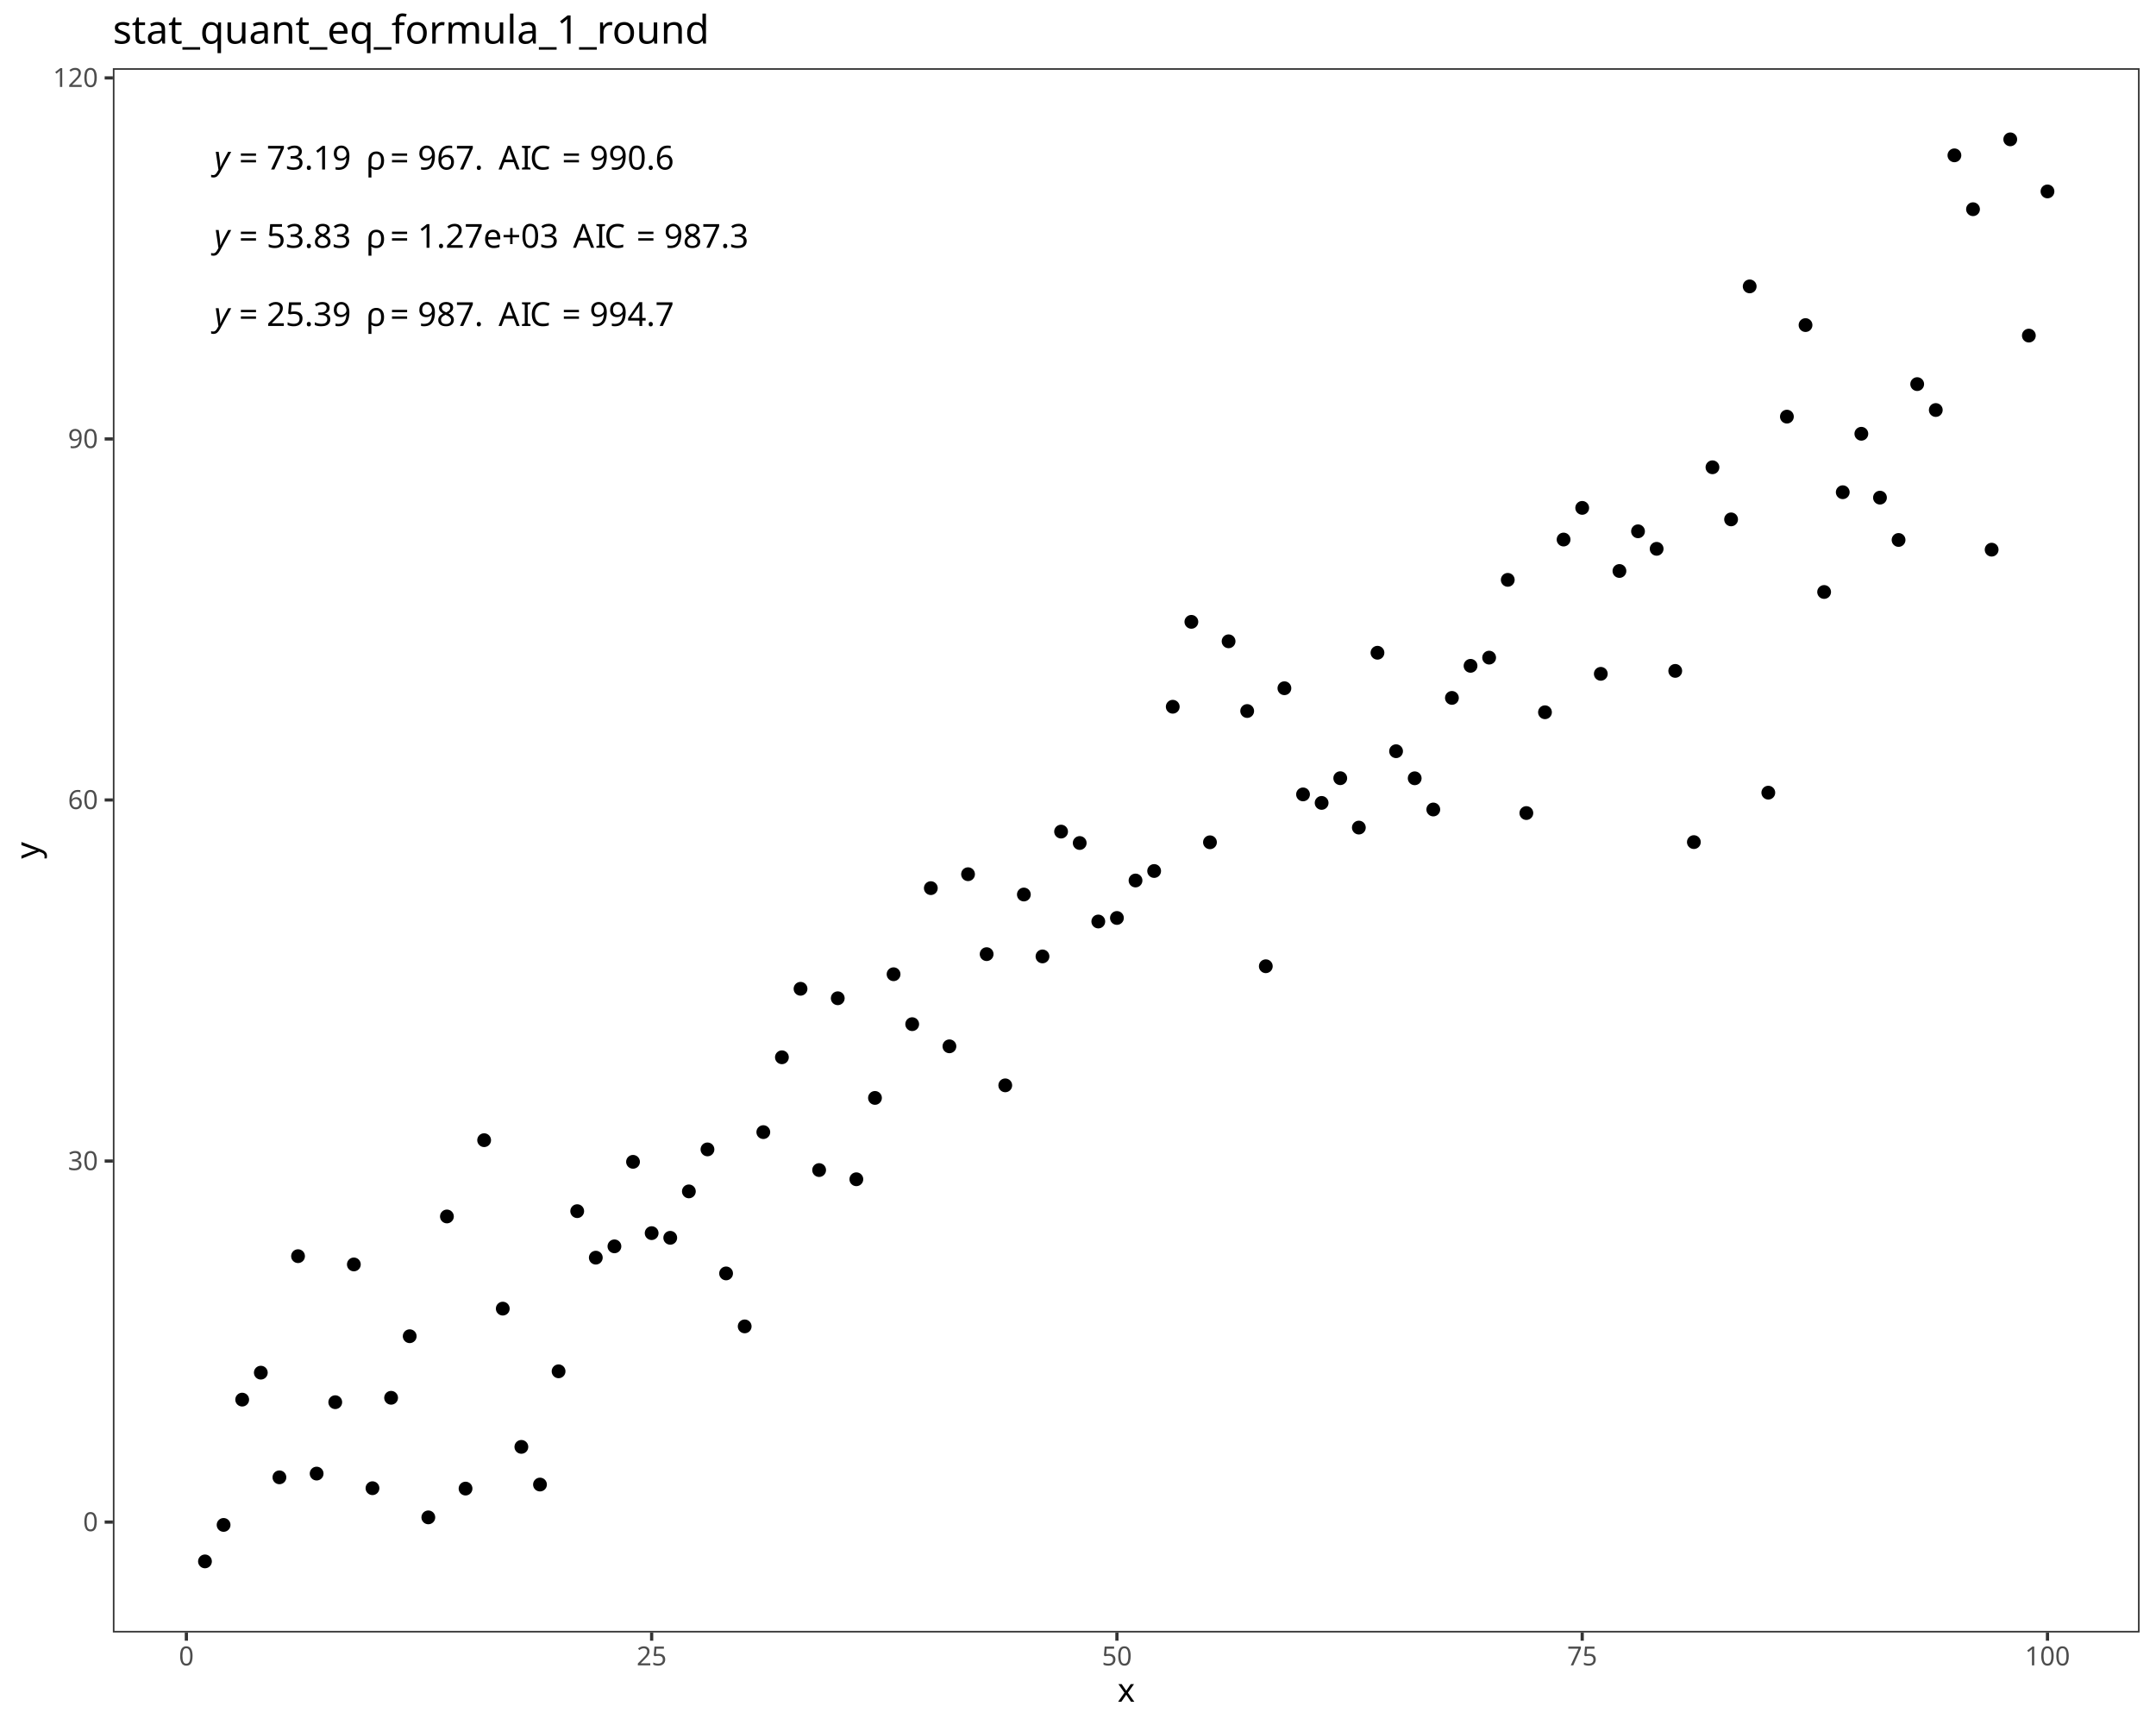
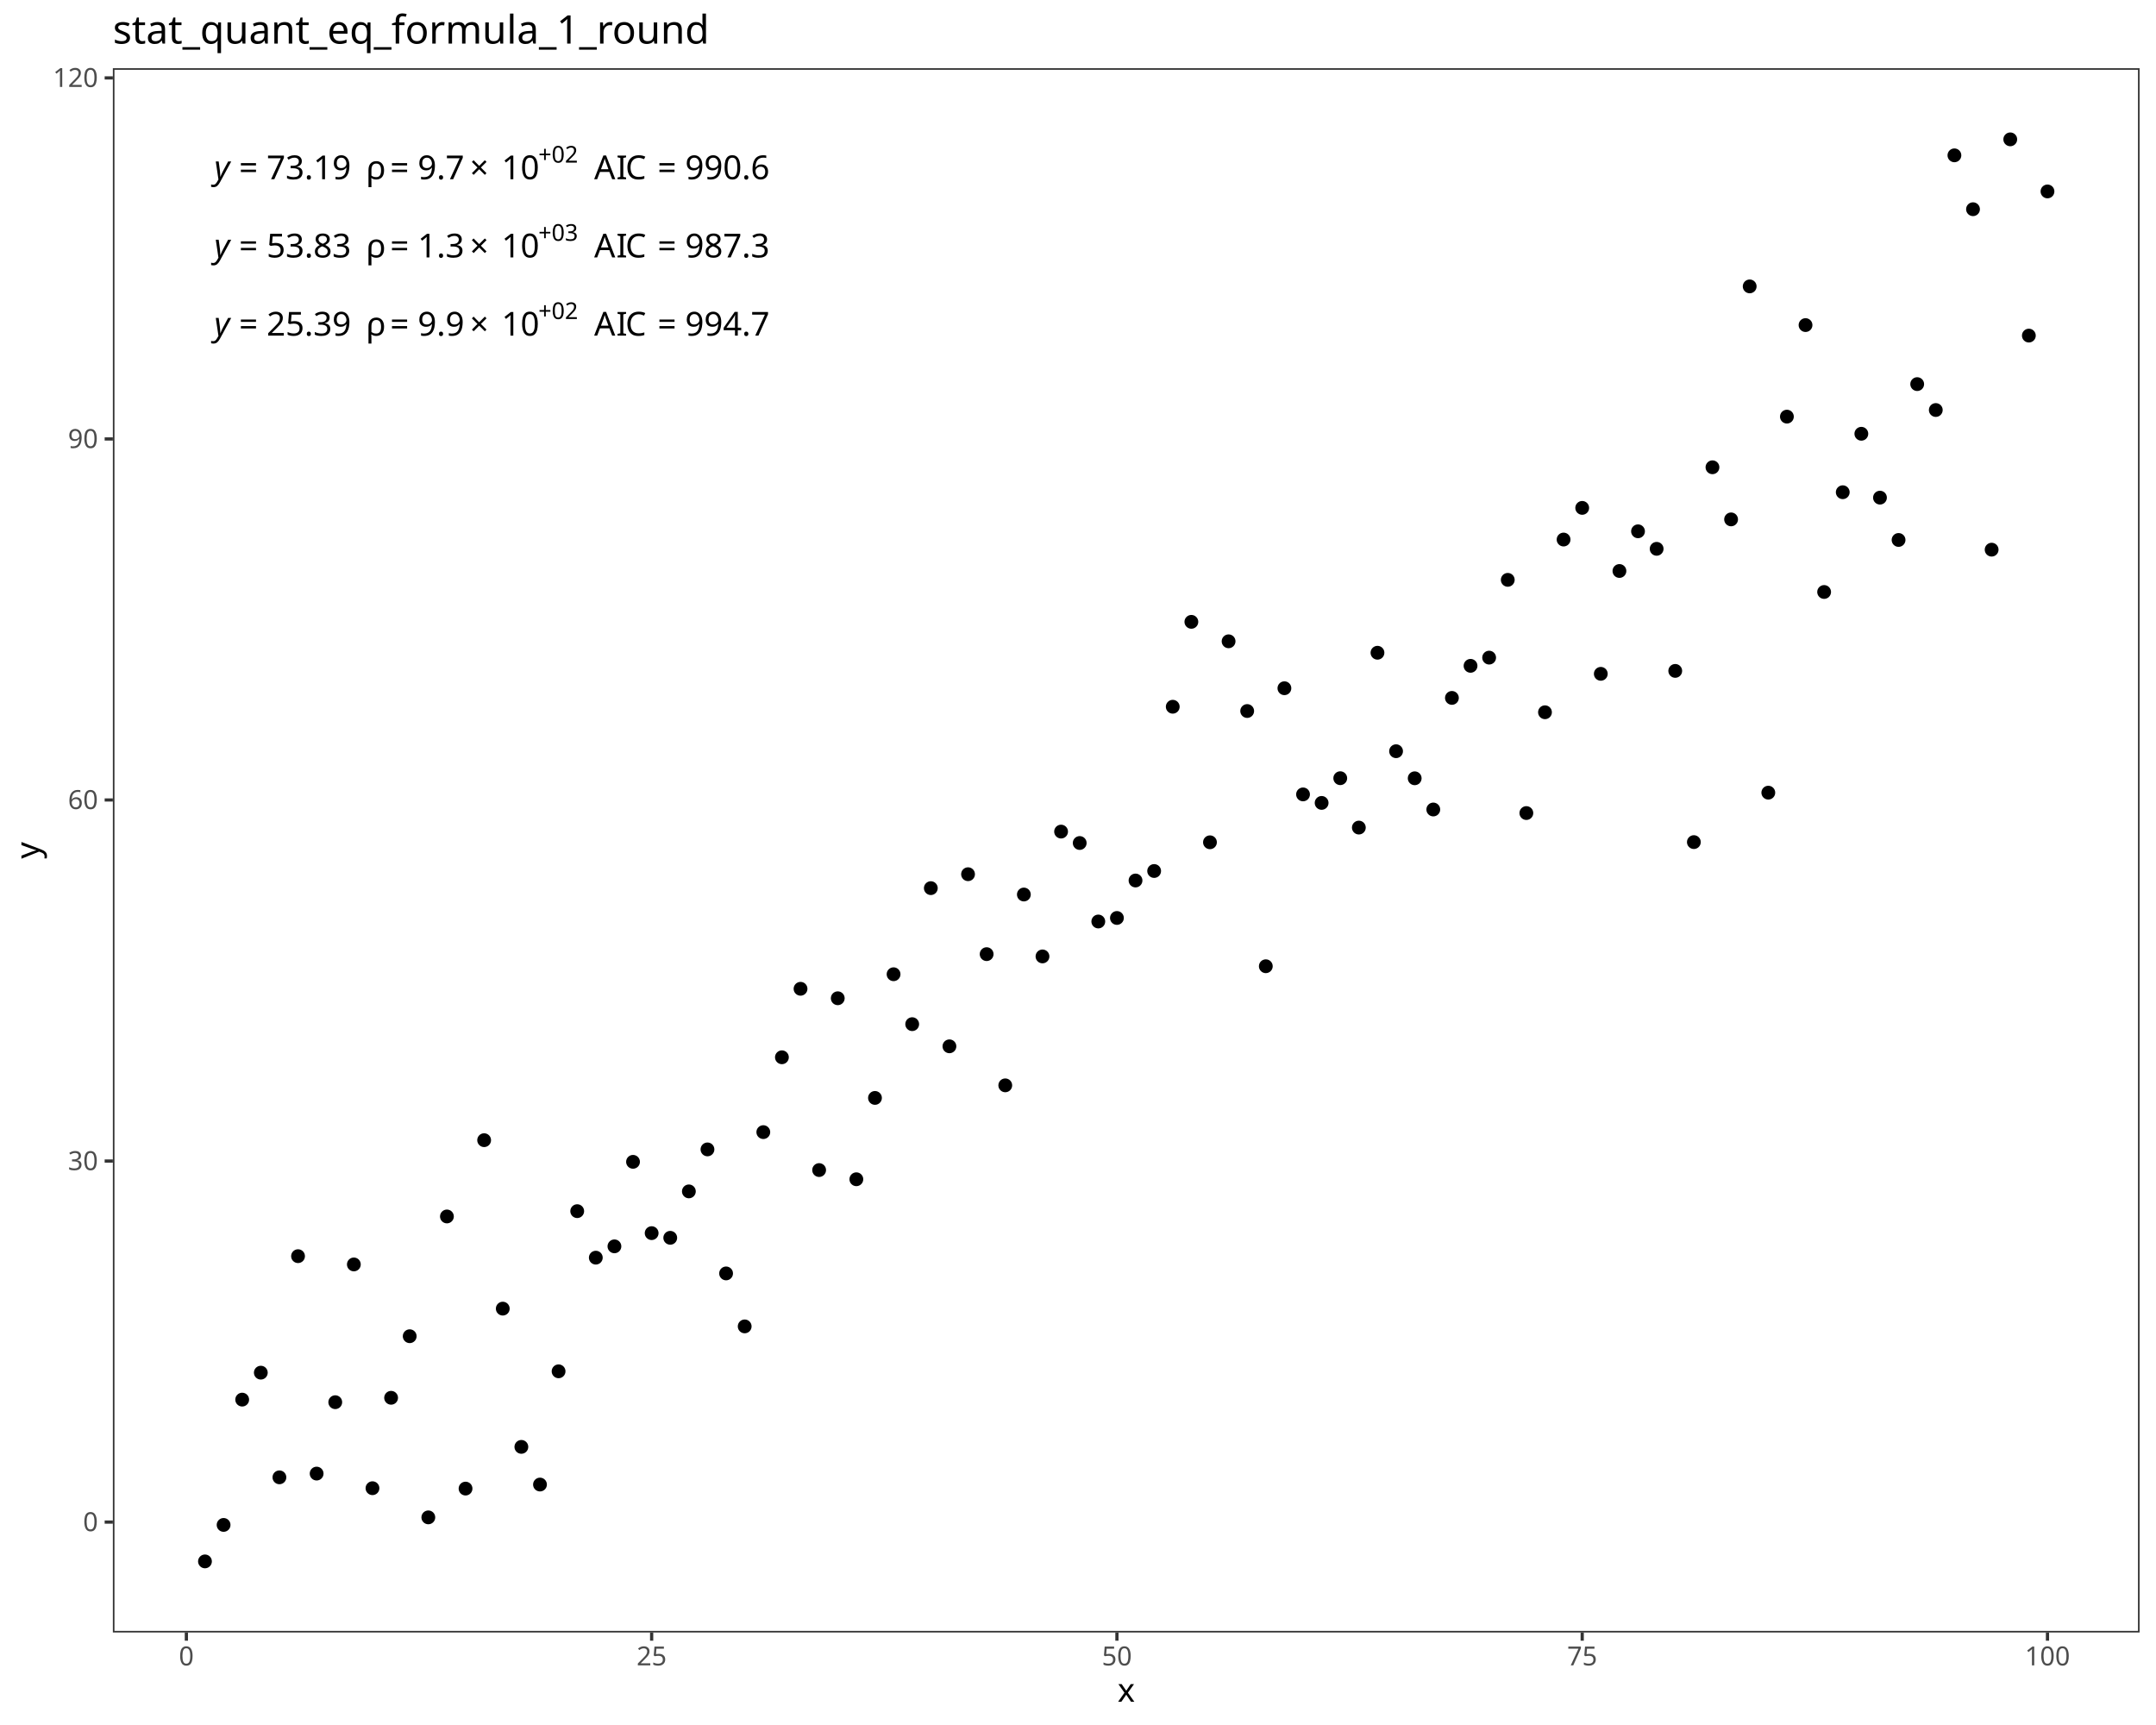
<svg xmlns="http://www.w3.org/2000/svg" class="svglite" data-engine-version="2.0" width="720.00pt" height="576.00pt" viewBox="0 0 720.00 576.00">
  <defs>
    <style type="text/css">
    .svglite line, .svglite polyline, .svglite polygon, .svglite path, .svglite rect, .svglite circle {
      fill: none;
      stroke: #000000;
      stroke-linecap: round;
      stroke-linejoin: round;
      stroke-miterlimit: 10.00;
    }
  </style>
  </defs>
  <rect width="100%" height="100%" style="stroke: none; fill: #FFFFFF;" />
  <defs>
    <clipPath id="cpMC4wMHw3MjAuMDB8MC4wMHw1NzYuMDA=">
      <rect x="0.00" y="0.00" width="720.00" height="576.00" />
    </clipPath>
  </defs>
  <g clip-path="url(#cpMC4wMHw3MjAuMDB8MC4wMHw1NzYuMDA=)">
    <rect x="0.00" y="0.00" width="720.00" height="576.00" style="stroke-width: 1.07; stroke: #FFFFFF; fill: #FFFFFF;" />
  </g>
  <defs>
    <clipPath id="cpMzcuNjl8NzE0LjUyfDIyLjc4fDU0NS4xMQ==">
      <rect x="37.69" y="22.78" width="676.83" height="522.33" />
    </clipPath>
  </defs>
  <g clip-path="url(#cpMzcuNjl8NzE0LjUyfDIyLjc4fDU0NS4xMQ==)">
    <rect x="37.69" y="22.78" width="676.83" height="522.33" style="stroke-width: 1.07; stroke: none; fill: #FFFFFF;" />
    <circle cx="68.45" cy="521.37" r="1.95" style="stroke-width: 0.71; fill: #000000;" />
    <circle cx="74.67" cy="509.19" r="1.95" style="stroke-width: 0.71; fill: #000000;" />
    <circle cx="80.88" cy="467.35" r="1.95" style="stroke-width: 0.71; fill: #000000;" />
    <circle cx="87.10" cy="458.35" r="1.95" style="stroke-width: 0.71; fill: #000000;" />
    <circle cx="93.31" cy="493.30" r="1.95" style="stroke-width: 0.71; fill: #000000;" />
    <circle cx="99.53" cy="419.45" r="1.95" style="stroke-width: 0.71; fill: #000000;" />
    <circle cx="105.74" cy="492.05" r="1.95" style="stroke-width: 0.71; fill: #000000;" />
    <circle cx="111.96" cy="468.21" r="1.95" style="stroke-width: 0.71; fill: #000000;" />
    <circle cx="118.17" cy="422.21" r="1.95" style="stroke-width: 0.71; fill: #000000;" />
    <circle cx="124.39" cy="496.93" r="1.95" style="stroke-width: 0.71; fill: #000000;" />
    <circle cx="130.61" cy="466.74" r="1.95" style="stroke-width: 0.71; fill: #000000;" />
    <circle cx="136.82" cy="446.18" r="1.95" style="stroke-width: 0.71; fill: #000000;" />
    <circle cx="143.04" cy="506.67" r="1.95" style="stroke-width: 0.71; fill: #000000;" />
    <circle cx="149.25" cy="406.19" r="1.95" style="stroke-width: 0.71; fill: #000000;" />
    <circle cx="155.47" cy="497.06" r="1.95" style="stroke-width: 0.71; fill: #000000;" />
    <circle cx="161.68" cy="380.72" r="1.95" style="stroke-width: 0.71; fill: #000000;" />
    <circle cx="167.90" cy="436.97" r="1.95" style="stroke-width: 0.71; fill: #000000;" />
    <circle cx="174.11" cy="483.13" r="1.95" style="stroke-width: 0.71; fill: #000000;" />
    <circle cx="180.33" cy="495.71" r="1.95" style="stroke-width: 0.71; fill: #000000;" />
    <circle cx="186.54" cy="457.90" r="1.95" style="stroke-width: 0.71; fill: #000000;" />
    <circle cx="192.76" cy="404.42" r="1.95" style="stroke-width: 0.71; fill: #000000;" />
    <circle cx="198.97" cy="419.95" r="1.95" style="stroke-width: 0.71; fill: #000000;" />
    <circle cx="205.19" cy="416.17" r="1.95" style="stroke-width: 0.71; fill: #000000;" />
    <circle cx="211.40" cy="387.95" r="1.95" style="stroke-width: 0.71; fill: #000000;" />
    <circle cx="217.62" cy="411.76" r="1.95" style="stroke-width: 0.71; fill: #000000;" />
    <circle cx="223.83" cy="413.32" r="1.95" style="stroke-width: 0.71; fill: #000000;" />
    <circle cx="230.05" cy="397.82" r="1.95" style="stroke-width: 0.71; fill: #000000;" />
    <circle cx="236.26" cy="383.80" r="1.95" style="stroke-width: 0.71; fill: #000000;" />
    <circle cx="242.48" cy="425.21" r="1.95" style="stroke-width: 0.71; fill: #000000;" />
    <circle cx="248.69" cy="442.90" r="1.95" style="stroke-width: 0.71; fill: #000000;" />
    <circle cx="254.91" cy="378.03" r="1.95" style="stroke-width: 0.71; fill: #000000;" />
    <circle cx="261.12" cy="353.04" r="1.95" style="stroke-width: 0.71; fill: #000000;" />
    <circle cx="267.34" cy="330.17" r="1.95" style="stroke-width: 0.71; fill: #000000;" />
    <circle cx="273.55" cy="390.70" r="1.95" style="stroke-width: 0.71; fill: #000000;" />
    <circle cx="279.77" cy="333.33" r="1.95" style="stroke-width: 0.71; fill: #000000;" />
    <circle cx="285.98" cy="393.77" r="1.95" style="stroke-width: 0.71; fill: #000000;" />
    <circle cx="292.20" cy="366.61" r="1.95" style="stroke-width: 0.71; fill: #000000;" />
    <circle cx="298.41" cy="325.31" r="1.95" style="stroke-width: 0.71; fill: #000000;" />
    <circle cx="304.63" cy="341.98" r="1.95" style="stroke-width: 0.71; fill: #000000;" />
    <circle cx="310.85" cy="296.56" r="1.95" style="stroke-width: 0.71; fill: #000000;" />
    <circle cx="317.06" cy="349.38" r="1.95" style="stroke-width: 0.71; fill: #000000;" />
    <circle cx="323.28" cy="291.91" r="1.95" style="stroke-width: 0.71; fill: #000000;" />
    <circle cx="329.49" cy="318.60" r="1.95" style="stroke-width: 0.71; fill: #000000;" />
    <circle cx="335.71" cy="362.41" r="1.95" style="stroke-width: 0.71; fill: #000000;" />
    <circle cx="341.92" cy="298.69" r="1.95" style="stroke-width: 0.71; fill: #000000;" />
    <circle cx="348.14" cy="319.36" r="1.95" style="stroke-width: 0.71; fill: #000000;" />
    <circle cx="354.35" cy="277.68" r="1.95" style="stroke-width: 0.71; fill: #000000;" />
    <circle cx="360.57" cy="281.49" r="1.95" style="stroke-width: 0.71; fill: #000000;" />
    <circle cx="366.78" cy="307.70" r="1.95" style="stroke-width: 0.71; fill: #000000;" />
    <circle cx="373.00" cy="306.52" r="1.95" style="stroke-width: 0.71; fill: #000000;" />
    <circle cx="379.21" cy="294.01" r="1.95" style="stroke-width: 0.71; fill: #000000;" />
    <circle cx="385.43" cy="290.84" r="1.95" style="stroke-width: 0.71; fill: #000000;" />
    <circle cx="391.64" cy="235.99" r="1.95" style="stroke-width: 0.71; fill: #000000;" />
    <circle cx="397.86" cy="207.64" r="1.95" style="stroke-width: 0.71; fill: #000000;" />
    <circle cx="404.07" cy="281.25" r="1.95" style="stroke-width: 0.71; fill: #000000;" />
    <circle cx="410.29" cy="214.14" r="1.95" style="stroke-width: 0.71; fill: #000000;" />
    <circle cx="416.50" cy="237.42" r="1.95" style="stroke-width: 0.71; fill: #000000;" />
    <circle cx="422.72" cy="322.64" r="1.95" style="stroke-width: 0.71; fill: #000000;" />
    <circle cx="428.93" cy="229.81" r="1.95" style="stroke-width: 0.71; fill: #000000;" />
    <circle cx="435.15" cy="265.26" r="1.95" style="stroke-width: 0.71; fill: #000000;" />
    <circle cx="441.36" cy="268.10" r="1.95" style="stroke-width: 0.71; fill: #000000;" />
    <circle cx="447.58" cy="259.85" r="1.95" style="stroke-width: 0.71; fill: #000000;" />
    <circle cx="453.79" cy="276.34" r="1.95" style="stroke-width: 0.71; fill: #000000;" />
    <circle cx="460.01" cy="217.96" r="1.95" style="stroke-width: 0.71; fill: #000000;" />
    <circle cx="466.22" cy="250.84" r="1.95" style="stroke-width: 0.71; fill: #000000;" />
    <circle cx="472.44" cy="259.88" r="1.95" style="stroke-width: 0.71; fill: #000000;" />
    <circle cx="478.65" cy="270.30" r="1.95" style="stroke-width: 0.71; fill: #000000;" />
    <circle cx="484.87" cy="233.04" r="1.95" style="stroke-width: 0.71; fill: #000000;" />
    <circle cx="491.09" cy="222.33" r="1.95" style="stroke-width: 0.71; fill: #000000;" />
    <circle cx="497.30" cy="219.59" r="1.95" style="stroke-width: 0.71; fill: #000000;" />
    <circle cx="503.52" cy="193.62" r="1.95" style="stroke-width: 0.71; fill: #000000;" />
    <circle cx="509.73" cy="271.49" r="1.95" style="stroke-width: 0.71; fill: #000000;" />
    <circle cx="515.95" cy="237.83" r="1.95" style="stroke-width: 0.71; fill: #000000;" />
    <circle cx="522.16" cy="180.16" r="1.95" style="stroke-width: 0.71; fill: #000000;" />
    <circle cx="528.38" cy="169.59" r="1.95" style="stroke-width: 0.71; fill: #000000;" />
    <circle cx="534.59" cy="225.00" r="1.95" style="stroke-width: 0.71; fill: #000000;" />
    <circle cx="540.81" cy="190.66" r="1.95" style="stroke-width: 0.71; fill: #000000;" />
    <circle cx="547.02" cy="177.41" r="1.95" style="stroke-width: 0.71; fill: #000000;" />
    <circle cx="553.24" cy="183.26" r="1.95" style="stroke-width: 0.71; fill: #000000;" />
    <circle cx="559.45" cy="224.02" r="1.95" style="stroke-width: 0.71; fill: #000000;" />
    <circle cx="565.67" cy="281.19" r="1.95" style="stroke-width: 0.71; fill: #000000;" />
    <circle cx="571.88" cy="156.03" r="1.95" style="stroke-width: 0.71; fill: #000000;" />
    <circle cx="578.10" cy="173.43" r="1.95" style="stroke-width: 0.71; fill: #000000;" />
    <circle cx="584.31" cy="95.63" r="1.95" style="stroke-width: 0.71; fill: #000000;" />
    <circle cx="590.53" cy="264.68" r="1.95" style="stroke-width: 0.71; fill: #000000;" />
    <circle cx="596.74" cy="139.12" r="1.95" style="stroke-width: 0.71; fill: #000000;" />
    <circle cx="602.96" cy="108.55" r="1.95" style="stroke-width: 0.71; fill: #000000;" />
    <circle cx="609.17" cy="197.67" r="1.95" style="stroke-width: 0.71; fill: #000000;" />
    <circle cx="615.39" cy="164.36" r="1.95" style="stroke-width: 0.71; fill: #000000;" />
    <circle cx="621.60" cy="144.84" r="1.95" style="stroke-width: 0.71; fill: #000000;" />
    <circle cx="627.82" cy="166.17" r="1.95" style="stroke-width: 0.71; fill: #000000;" />
    <circle cx="634.03" cy="180.30" r="1.95" style="stroke-width: 0.71; fill: #000000;" />
    <circle cx="640.25" cy="128.26" r="1.95" style="stroke-width: 0.71; fill: #000000;" />
    <circle cx="646.46" cy="136.91" r="1.95" style="stroke-width: 0.71; fill: #000000;" />
    <circle cx="652.68" cy="51.87" r="1.95" style="stroke-width: 0.71; fill: #000000;" />
    <circle cx="658.89" cy="69.86" r="1.95" style="stroke-width: 0.71; fill: #000000;" />
    <circle cx="665.11" cy="183.54" r="1.95" style="stroke-width: 0.71; fill: #000000;" />
    <circle cx="671.33" cy="46.53" r="1.95" style="stroke-width: 0.71; fill: #000000;" />
    <circle cx="677.54" cy="112.06" r="1.95" style="stroke-width: 0.71; fill: #000000;" />
    <circle cx="683.76" cy="63.92" r="1.95" style="stroke-width: 0.71; fill: #000000;" />
-     <text x="71.53" y="108.84" style="font-size: 11.04px; font-style: italic; font-family: sans;" textLength="5.52px" lengthAdjust="spacingAndGlyphs">y</text>
-     <text x="77.05" y="108.84" style="font-size: 11.04px; font-family: sans;" textLength="2.76px" lengthAdjust="spacingAndGlyphs"> </text>
-     <text x="79.82" y="108.84" style="font-size: 11.04px; font-family: sans;" textLength="6.45px" lengthAdjust="spacingAndGlyphs">=</text>
-     <text x="86.27" y="108.84" style="font-size: 11.04px; font-family: sans;" textLength="2.76px" lengthAdjust="spacingAndGlyphs"> </text>
-     <text x="89.03" y="108.84" style="font-size: 11.04px; font-family: sans;" textLength="27.63px" lengthAdjust="spacingAndGlyphs">25.39</text>
-     <text x="116.66" y="108.84" style="font-size: 11.04px; font-family: sans;" textLength="2.76px" lengthAdjust="spacingAndGlyphs"> </text>
-     <text x="119.42" y="108.84" style="font-size: 11.04px; font-family: sans;" textLength="2.76px" lengthAdjust="spacingAndGlyphs"> </text>
-     <text x="122.18" y="108.84" style="font-size: 11.04px; font-family: sans;" textLength="5.33px" lengthAdjust="spacingAndGlyphs">ρ</text>
-     <text x="127.51" y="108.84" style="font-size: 11.04px; font-family: sans;" textLength="2.76px" lengthAdjust="spacingAndGlyphs"> </text>
-     <text x="130.28" y="108.84" style="font-size: 11.04px; font-family: sans;" textLength="6.45px" lengthAdjust="spacingAndGlyphs">=</text>
-     <text x="136.73" y="108.84" style="font-size: 11.04px; font-family: sans;" textLength="2.76px" lengthAdjust="spacingAndGlyphs"> </text>
-     <text x="139.49" y="108.84" style="font-size: 11.04px; font-family: sans;" textLength="21.49px" lengthAdjust="spacingAndGlyphs">987.</text>
-     <text x="160.98" y="108.84" style="font-size: 11.04px; font-family: sans;" textLength="2.76px" lengthAdjust="spacingAndGlyphs"> </text>
-     <text x="163.74" y="108.84" style="font-size: 11.04px; font-family: sans;" textLength="2.76px" lengthAdjust="spacingAndGlyphs"> </text>
-     <text x="166.50" y="108.84" style="font-size: 11.04px; font-family: sans;" textLength="7.37px" lengthAdjust="spacingAndGlyphs">A</text>
-     <text x="173.87" y="108.84" style="font-size: 11.04px; font-family: sans;" textLength="3.07px" lengthAdjust="spacingAndGlyphs">I</text>
-     <text x="176.93" y="108.84" style="font-size: 11.04px; font-family: sans;" textLength="7.98px" lengthAdjust="spacingAndGlyphs">C</text>
-     <text x="184.91" y="108.84" style="font-size: 11.04px; font-family: sans;" textLength="2.76px" lengthAdjust="spacingAndGlyphs"> </text>
-     <text x="187.67" y="108.84" style="font-size: 11.04px; font-family: sans;" textLength="6.45px" lengthAdjust="spacingAndGlyphs">=</text>
-     <text x="194.12" y="108.84" style="font-size: 11.04px; font-family: sans;" textLength="2.76px" lengthAdjust="spacingAndGlyphs"> </text>
-     <text x="196.89" y="108.84" style="font-size: 11.04px; font-family: sans;" textLength="27.63px" lengthAdjust="spacingAndGlyphs">994.7</text>
-     <text x="71.53" y="82.73" style="font-size: 11.04px; font-style: italic; font-family: sans;" textLength="5.52px" lengthAdjust="spacingAndGlyphs">y</text>
-     <text x="77.05" y="82.73" style="font-size: 11.04px; font-family: sans;" textLength="2.76px" lengthAdjust="spacingAndGlyphs"> </text>
-     <text x="79.82" y="82.73" style="font-size: 11.04px; font-family: sans;" textLength="6.45px" lengthAdjust="spacingAndGlyphs">=</text>
-     <text x="86.27" y="82.73" style="font-size: 11.04px; font-family: sans;" textLength="2.76px" lengthAdjust="spacingAndGlyphs"> </text>
-     <text x="89.03" y="82.73" style="font-size: 11.04px; font-family: sans;" textLength="27.63px" lengthAdjust="spacingAndGlyphs">53.83</text>
-     <text x="116.66" y="82.73" style="font-size: 11.04px; font-family: sans;" textLength="2.76px" lengthAdjust="spacingAndGlyphs"> </text>
-     <text x="119.42" y="82.73" style="font-size: 11.04px; font-family: sans;" textLength="2.76px" lengthAdjust="spacingAndGlyphs"> </text>
-     <text x="122.18" y="82.73" style="font-size: 11.04px; font-family: sans;" textLength="5.33px" lengthAdjust="spacingAndGlyphs">ρ</text>
-     <text x="127.51" y="82.73" style="font-size: 11.04px; font-family: sans;" textLength="2.76px" lengthAdjust="spacingAndGlyphs"> </text>
-     <text x="130.28" y="82.73" style="font-size: 11.04px; font-family: sans;" textLength="6.45px" lengthAdjust="spacingAndGlyphs">=</text>
-     <text x="136.73" y="82.73" style="font-size: 11.04px; font-family: sans;" textLength="2.76px" lengthAdjust="spacingAndGlyphs"> </text>
-     <text x="139.49" y="82.73" style="font-size: 11.04px; font-family: sans;" textLength="46.36px" lengthAdjust="spacingAndGlyphs">1.27e+03</text>
-     <text x="185.85" y="82.73" style="font-size: 11.04px; font-family: sans;" textLength="2.76px" lengthAdjust="spacingAndGlyphs"> </text>
-     <text x="188.61" y="82.73" style="font-size: 11.04px; font-family: sans;" textLength="2.76px" lengthAdjust="spacingAndGlyphs"> </text>
-     <text x="191.37" y="82.73" style="font-size: 11.04px; font-family: sans;" textLength="7.37px" lengthAdjust="spacingAndGlyphs">A</text>
-     <text x="198.74" y="82.73" style="font-size: 11.04px; font-family: sans;" textLength="3.07px" lengthAdjust="spacingAndGlyphs">I</text>
-     <text x="201.81" y="82.73" style="font-size: 11.04px; font-family: sans;" textLength="7.98px" lengthAdjust="spacingAndGlyphs">C</text>
-     <text x="209.78" y="82.73" style="font-size: 11.04px; font-family: sans;" textLength="2.76px" lengthAdjust="spacingAndGlyphs"> </text>
-     <text x="212.54" y="82.73" style="font-size: 11.04px; font-family: sans;" textLength="6.45px" lengthAdjust="spacingAndGlyphs">=</text>
-     <text x="219.00" y="82.73" style="font-size: 11.04px; font-family: sans;" textLength="2.76px" lengthAdjust="spacingAndGlyphs"> </text>
-     <text x="221.76" y="82.73" style="font-size: 11.04px; font-family: sans;" textLength="27.63px" lengthAdjust="spacingAndGlyphs">987.3</text>
-     <text x="71.53" y="56.61" style="font-size: 11.04px; font-style: italic; font-family: sans;" textLength="5.52px" lengthAdjust="spacingAndGlyphs">y</text>
-     <text x="77.05" y="56.61" style="font-size: 11.04px; font-family: sans;" textLength="2.76px" lengthAdjust="spacingAndGlyphs"> </text>
-     <text x="79.82" y="56.61" style="font-size: 11.04px; font-family: sans;" textLength="6.45px" lengthAdjust="spacingAndGlyphs">=</text>
-     <text x="86.27" y="56.61" style="font-size: 11.04px; font-family: sans;" textLength="2.76px" lengthAdjust="spacingAndGlyphs"> </text>
-     <text x="89.03" y="56.61" style="font-size: 11.04px; font-family: sans;" textLength="27.63px" lengthAdjust="spacingAndGlyphs">73.19</text>
-     <text x="116.66" y="56.61" style="font-size: 11.04px; font-family: sans;" textLength="2.76px" lengthAdjust="spacingAndGlyphs"> </text>
-     <text x="119.42" y="56.61" style="font-size: 11.04px; font-family: sans;" textLength="2.76px" lengthAdjust="spacingAndGlyphs"> </text>
-     <text x="122.18" y="56.61" style="font-size: 11.04px; font-family: sans;" textLength="5.33px" lengthAdjust="spacingAndGlyphs">ρ</text>
-     <text x="127.51" y="56.61" style="font-size: 11.04px; font-family: sans;" textLength="2.76px" lengthAdjust="spacingAndGlyphs"> </text>
-     <text x="130.28" y="56.61" style="font-size: 11.04px; font-family: sans;" textLength="6.45px" lengthAdjust="spacingAndGlyphs">=</text>
-     <text x="136.73" y="56.61" style="font-size: 11.04px; font-family: sans;" textLength="2.76px" lengthAdjust="spacingAndGlyphs"> </text>
-     <text x="139.49" y="56.61" style="font-size: 11.04px; font-family: sans;" textLength="21.49px" lengthAdjust="spacingAndGlyphs">967.</text>
-     <text x="160.98" y="56.61" style="font-size: 11.04px; font-family: sans;" textLength="2.76px" lengthAdjust="spacingAndGlyphs"> </text>
-     <text x="163.74" y="56.61" style="font-size: 11.04px; font-family: sans;" textLength="2.76px" lengthAdjust="spacingAndGlyphs"> </text>
-     <text x="166.50" y="56.61" style="font-size: 11.04px; font-family: sans;" textLength="7.37px" lengthAdjust="spacingAndGlyphs">A</text>
-     <text x="173.87" y="56.61" style="font-size: 11.04px; font-family: sans;" textLength="3.07px" lengthAdjust="spacingAndGlyphs">I</text>
-     <text x="176.93" y="56.61" style="font-size: 11.04px; font-family: sans;" textLength="7.98px" lengthAdjust="spacingAndGlyphs">C</text>
-     <text x="184.91" y="56.61" style="font-size: 11.04px; font-family: sans;" textLength="2.76px" lengthAdjust="spacingAndGlyphs"> </text>
-     <text x="187.67" y="56.61" style="font-size: 11.04px; font-family: sans;" textLength="6.45px" lengthAdjust="spacingAndGlyphs">=</text>
-     <text x="194.12" y="56.61" style="font-size: 11.04px; font-family: sans;" textLength="2.76px" lengthAdjust="spacingAndGlyphs"> </text>
-     <text x="196.89" y="56.61" style="font-size: 11.04px; font-family: sans;" textLength="27.63px" lengthAdjust="spacingAndGlyphs">990.6</text>
+     <text x="71.53" y="112.07" style="font-size: 11.04px; font-style: italic; font-family: sans;" textLength="5.52px" lengthAdjust="spacingAndGlyphs">y</text>
+     <text x="77.05" y="112.07" style="font-size: 11.04px; font-family: sans;" textLength="2.76px" lengthAdjust="spacingAndGlyphs"> </text>
+     <text x="79.82" y="112.07" style="font-size: 11.04px; font-family: sans;" textLength="6.45px" lengthAdjust="spacingAndGlyphs">=</text>
+     <text x="86.27" y="112.07" style="font-size: 11.04px; font-family: sans;" textLength="2.76px" lengthAdjust="spacingAndGlyphs"> </text>
+     <text x="89.03" y="112.07" style="font-size: 11.04px; font-family: sans;" textLength="27.63px" lengthAdjust="spacingAndGlyphs">25.39</text>
+     <text x="116.66" y="112.07" style="font-size: 11.04px; font-family: sans;" textLength="2.76px" lengthAdjust="spacingAndGlyphs"> </text>
+     <text x="119.42" y="112.07" style="font-size: 11.04px; font-family: sans;" textLength="2.76px" lengthAdjust="spacingAndGlyphs"> </text>
+     <text x="122.18" y="112.07" style="font-size: 11.04px; font-family: sans;" textLength="5.33px" lengthAdjust="spacingAndGlyphs">ρ</text>
+     <text x="127.51" y="112.07" style="font-size: 11.04px; font-family: sans;" textLength="2.76px" lengthAdjust="spacingAndGlyphs"> </text>
+     <text x="130.28" y="112.07" style="font-size: 11.04px; font-family: sans;" textLength="6.45px" lengthAdjust="spacingAndGlyphs">=</text>
+     <text x="136.73" y="112.07" style="font-size: 11.04px; font-family: sans;" textLength="2.76px" lengthAdjust="spacingAndGlyphs"> </text>
+     <text x="139.49" y="112.07" style="font-size: 11.04px; font-family: sans;" textLength="15.35px" lengthAdjust="spacingAndGlyphs">9.9</text>
+     <text x="156.88" y="112.07" style="font-size: 11.04px; font-family: sans;" textLength="8.58px" lengthAdjust="spacingAndGlyphs">×</text>
+     <text x="167.50" y="112.07" style="font-size: 11.04px; font-family: sans;" textLength="12.28px" lengthAdjust="spacingAndGlyphs">10</text>
+     <text x="179.78" y="106.53" style="font-size: 7.73px; font-family: sans;" textLength="13.11px" lengthAdjust="spacingAndGlyphs">+02</text>
+     <text x="192.90" y="112.07" style="font-size: 11.04px; font-family: sans;" textLength="2.76px" lengthAdjust="spacingAndGlyphs"> </text>
+     <text x="195.66" y="112.07" style="font-size: 11.04px; font-family: sans;" textLength="2.76px" lengthAdjust="spacingAndGlyphs"> </text>
+     <text x="198.42" y="112.07" style="font-size: 11.04px; font-family: sans;" textLength="7.37px" lengthAdjust="spacingAndGlyphs">A</text>
+     <text x="205.79" y="112.07" style="font-size: 11.04px; font-family: sans;" textLength="3.07px" lengthAdjust="spacingAndGlyphs">I</text>
+     <text x="208.85" y="112.07" style="font-size: 11.04px; font-family: sans;" textLength="7.98px" lengthAdjust="spacingAndGlyphs">C</text>
+     <text x="216.83" y="112.07" style="font-size: 11.04px; font-family: sans;" textLength="2.76px" lengthAdjust="spacingAndGlyphs"> </text>
+     <text x="219.59" y="112.07" style="font-size: 11.04px; font-family: sans;" textLength="6.45px" lengthAdjust="spacingAndGlyphs">=</text>
+     <text x="226.04" y="112.07" style="font-size: 11.04px; font-family: sans;" textLength="2.76px" lengthAdjust="spacingAndGlyphs"> </text>
+     <text x="228.80" y="112.07" style="font-size: 11.04px; font-family: sans;" textLength="27.63px" lengthAdjust="spacingAndGlyphs">994.7</text>
+     <text x="71.53" y="85.96" style="font-size: 11.04px; font-style: italic; font-family: sans;" textLength="5.52px" lengthAdjust="spacingAndGlyphs">y</text>
+     <text x="77.05" y="85.96" style="font-size: 11.04px; font-family: sans;" textLength="2.76px" lengthAdjust="spacingAndGlyphs"> </text>
+     <text x="79.82" y="85.96" style="font-size: 11.04px; font-family: sans;" textLength="6.45px" lengthAdjust="spacingAndGlyphs">=</text>
+     <text x="86.27" y="85.96" style="font-size: 11.04px; font-family: sans;" textLength="2.76px" lengthAdjust="spacingAndGlyphs"> </text>
+     <text x="89.03" y="85.96" style="font-size: 11.04px; font-family: sans;" textLength="27.63px" lengthAdjust="spacingAndGlyphs">53.83</text>
+     <text x="116.66" y="85.96" style="font-size: 11.04px; font-family: sans;" textLength="2.76px" lengthAdjust="spacingAndGlyphs"> </text>
+     <text x="119.42" y="85.96" style="font-size: 11.04px; font-family: sans;" textLength="2.76px" lengthAdjust="spacingAndGlyphs"> </text>
+     <text x="122.18" y="85.96" style="font-size: 11.04px; font-family: sans;" textLength="5.33px" lengthAdjust="spacingAndGlyphs">ρ</text>
+     <text x="127.51" y="85.96" style="font-size: 11.04px; font-family: sans;" textLength="2.76px" lengthAdjust="spacingAndGlyphs"> </text>
+     <text x="130.28" y="85.96" style="font-size: 11.04px; font-family: sans;" textLength="6.45px" lengthAdjust="spacingAndGlyphs">=</text>
+     <text x="136.73" y="85.96" style="font-size: 11.04px; font-family: sans;" textLength="2.76px" lengthAdjust="spacingAndGlyphs"> </text>
+     <text x="139.49" y="85.96" style="font-size: 11.04px; font-family: sans;" textLength="15.35px" lengthAdjust="spacingAndGlyphs">1.3</text>
+     <text x="156.88" y="85.96" style="font-size: 11.04px; font-family: sans;" textLength="8.58px" lengthAdjust="spacingAndGlyphs">×</text>
+     <text x="167.50" y="85.96" style="font-size: 11.04px; font-family: sans;" textLength="12.28px" lengthAdjust="spacingAndGlyphs">10</text>
+     <text x="179.78" y="80.41" style="font-size: 7.73px; font-family: sans;" textLength="13.11px" lengthAdjust="spacingAndGlyphs">+03</text>
+     <text x="192.90" y="85.96" style="font-size: 11.04px; font-family: sans;" textLength="2.76px" lengthAdjust="spacingAndGlyphs"> </text>
+     <text x="195.66" y="85.96" style="font-size: 11.04px; font-family: sans;" textLength="2.76px" lengthAdjust="spacingAndGlyphs"> </text>
+     <text x="198.42" y="85.96" style="font-size: 11.04px; font-family: sans;" textLength="7.37px" lengthAdjust="spacingAndGlyphs">A</text>
+     <text x="205.79" y="85.96" style="font-size: 11.04px; font-family: sans;" textLength="3.07px" lengthAdjust="spacingAndGlyphs">I</text>
+     <text x="208.85" y="85.96" style="font-size: 11.04px; font-family: sans;" textLength="7.98px" lengthAdjust="spacingAndGlyphs">C</text>
+     <text x="216.83" y="85.96" style="font-size: 11.04px; font-family: sans;" textLength="2.76px" lengthAdjust="spacingAndGlyphs"> </text>
+     <text x="219.59" y="85.96" style="font-size: 11.04px; font-family: sans;" textLength="6.45px" lengthAdjust="spacingAndGlyphs">=</text>
+     <text x="226.04" y="85.96" style="font-size: 11.04px; font-family: sans;" textLength="2.76px" lengthAdjust="spacingAndGlyphs"> </text>
+     <text x="228.80" y="85.96" style="font-size: 11.04px; font-family: sans;" textLength="27.63px" lengthAdjust="spacingAndGlyphs">987.3</text>
+     <text x="71.53" y="59.84" style="font-size: 11.04px; font-style: italic; font-family: sans;" textLength="5.52px" lengthAdjust="spacingAndGlyphs">y</text>
+     <text x="77.05" y="59.84" style="font-size: 11.04px; font-family: sans;" textLength="2.76px" lengthAdjust="spacingAndGlyphs"> </text>
+     <text x="79.82" y="59.84" style="font-size: 11.04px; font-family: sans;" textLength="6.45px" lengthAdjust="spacingAndGlyphs">=</text>
+     <text x="86.27" y="59.84" style="font-size: 11.04px; font-family: sans;" textLength="2.76px" lengthAdjust="spacingAndGlyphs"> </text>
+     <text x="89.03" y="59.84" style="font-size: 11.04px; font-family: sans;" textLength="27.63px" lengthAdjust="spacingAndGlyphs">73.19</text>
+     <text x="116.66" y="59.84" style="font-size: 11.04px; font-family: sans;" textLength="2.76px" lengthAdjust="spacingAndGlyphs"> </text>
+     <text x="119.42" y="59.84" style="font-size: 11.04px; font-family: sans;" textLength="2.76px" lengthAdjust="spacingAndGlyphs"> </text>
+     <text x="122.18" y="59.84" style="font-size: 11.04px; font-family: sans;" textLength="5.33px" lengthAdjust="spacingAndGlyphs">ρ</text>
+     <text x="127.51" y="59.84" style="font-size: 11.04px; font-family: sans;" textLength="2.76px" lengthAdjust="spacingAndGlyphs"> </text>
+     <text x="130.28" y="59.84" style="font-size: 11.04px; font-family: sans;" textLength="6.45px" lengthAdjust="spacingAndGlyphs">=</text>
+     <text x="136.73" y="59.84" style="font-size: 11.04px; font-family: sans;" textLength="2.76px" lengthAdjust="spacingAndGlyphs"> </text>
+     <text x="139.49" y="59.84" style="font-size: 11.04px; font-family: sans;" textLength="15.35px" lengthAdjust="spacingAndGlyphs">9.7</text>
+     <text x="156.88" y="59.84" style="font-size: 11.04px; font-family: sans;" textLength="8.58px" lengthAdjust="spacingAndGlyphs">×</text>
+     <text x="167.50" y="59.84" style="font-size: 11.04px; font-family: sans;" textLength="12.28px" lengthAdjust="spacingAndGlyphs">10</text>
+     <text x="179.78" y="54.30" style="font-size: 7.73px; font-family: sans;" textLength="13.11px" lengthAdjust="spacingAndGlyphs">+02</text>
+     <text x="192.90" y="59.84" style="font-size: 11.04px; font-family: sans;" textLength="2.76px" lengthAdjust="spacingAndGlyphs"> </text>
+     <text x="195.66" y="59.84" style="font-size: 11.04px; font-family: sans;" textLength="2.76px" lengthAdjust="spacingAndGlyphs"> </text>
+     <text x="198.42" y="59.84" style="font-size: 11.04px; font-family: sans;" textLength="7.37px" lengthAdjust="spacingAndGlyphs">A</text>
+     <text x="205.79" y="59.84" style="font-size: 11.04px; font-family: sans;" textLength="3.07px" lengthAdjust="spacingAndGlyphs">I</text>
+     <text x="208.85" y="59.84" style="font-size: 11.04px; font-family: sans;" textLength="7.98px" lengthAdjust="spacingAndGlyphs">C</text>
+     <text x="216.83" y="59.84" style="font-size: 11.04px; font-family: sans;" textLength="2.76px" lengthAdjust="spacingAndGlyphs"> </text>
+     <text x="219.59" y="59.84" style="font-size: 11.04px; font-family: sans;" textLength="6.45px" lengthAdjust="spacingAndGlyphs">=</text>
+     <text x="226.04" y="59.84" style="font-size: 11.04px; font-family: sans;" textLength="2.76px" lengthAdjust="spacingAndGlyphs"> </text>
+     <text x="228.80" y="59.84" style="font-size: 11.04px; font-family: sans;" textLength="27.63px" lengthAdjust="spacingAndGlyphs">990.6</text>
    <rect x="37.69" y="22.78" width="676.83" height="522.33" style="stroke-width: 1.07; stroke: #333333;" />
  </g>
  <g clip-path="url(#cpMC4wMHw3MjAuMDB8MC4wMHw1NzYuMDA=)">
    <text x="32.76" y="511.27" text-anchor="end" style="font-size: 8.80px; fill: #4D4D4D; font-family: sans;" textLength="4.89px" lengthAdjust="spacingAndGlyphs">0</text>
    <text x="32.76" y="390.71" text-anchor="end" style="font-size: 8.80px; fill: #4D4D4D; font-family: sans;" textLength="9.79px" lengthAdjust="spacingAndGlyphs">30</text>
    <text x="32.76" y="270.15" text-anchor="end" style="font-size: 8.80px; fill: #4D4D4D; font-family: sans;" textLength="9.79px" lengthAdjust="spacingAndGlyphs">60</text>
    <text x="32.76" y="149.59" text-anchor="end" style="font-size: 8.80px; fill: #4D4D4D; font-family: sans;" textLength="9.79px" lengthAdjust="spacingAndGlyphs">90</text>
    <text x="32.76" y="29.04" text-anchor="end" style="font-size: 8.80px; fill: #4D4D4D; font-family: sans;" textLength="14.68px" lengthAdjust="spacingAndGlyphs">120</text>
    <polyline points="34.95,508.24 37.69,508.24 " style="stroke-width: 1.07; stroke: #333333; stroke-linecap: butt;" />
    <polyline points="34.95,387.68 37.69,387.68 " style="stroke-width: 1.07; stroke: #333333; stroke-linecap: butt;" />
    <polyline points="34.95,267.12 37.69,267.12 " style="stroke-width: 1.07; stroke: #333333; stroke-linecap: butt;" />
    <polyline points="34.95,146.57 37.69,146.57 " style="stroke-width: 1.07; stroke: #333333; stroke-linecap: butt;" />
    <polyline points="34.95,26.01 37.69,26.01 " style="stroke-width: 1.07; stroke: #333333; stroke-linecap: butt;" />
    <polyline points="62.24,547.85 62.24,545.11 " style="stroke-width: 1.07; stroke: #333333; stroke-linecap: butt;" />
    <polyline points="217.62,547.85 217.62,545.11 " style="stroke-width: 1.07; stroke: #333333; stroke-linecap: butt;" />
    <polyline points="373.00,547.85 373.00,545.11 " style="stroke-width: 1.07; stroke: #333333; stroke-linecap: butt;" />
    <polyline points="528.38,547.85 528.38,545.11 " style="stroke-width: 1.07; stroke: #333333; stroke-linecap: butt;" />
    <polyline points="683.76,547.85 683.76,545.11 " style="stroke-width: 1.07; stroke: #333333; stroke-linecap: butt;" />
    <text x="62.24" y="556.10" text-anchor="middle" style="font-size: 8.80px; fill: #4D4D4D; font-family: sans;" textLength="4.89px" lengthAdjust="spacingAndGlyphs">0</text>
    <text x="217.62" y="556.10" text-anchor="middle" style="font-size: 8.80px; fill: #4D4D4D; font-family: sans;" textLength="9.79px" lengthAdjust="spacingAndGlyphs">25</text>
    <text x="373.00" y="556.10" text-anchor="middle" style="font-size: 8.80px; fill: #4D4D4D; font-family: sans;" textLength="9.79px" lengthAdjust="spacingAndGlyphs">50</text>
    <text x="528.38" y="556.10" text-anchor="middle" style="font-size: 8.80px; fill: #4D4D4D; font-family: sans;" textLength="9.79px" lengthAdjust="spacingAndGlyphs">75</text>
    <text x="683.76" y="556.10" text-anchor="middle" style="font-size: 8.80px; fill: #4D4D4D; font-family: sans;" textLength="14.68px" lengthAdjust="spacingAndGlyphs">100</text>
    <text x="376.10" y="568.24" text-anchor="middle" style="font-size: 11.00px; font-family: sans;" textLength="5.50px" lengthAdjust="spacingAndGlyphs">x</text>
    <text transform="translate(13.05,283.95) rotate(-90)" text-anchor="middle" style="font-size: 11.00px; font-family: sans;" textLength="5.50px" lengthAdjust="spacingAndGlyphs">y</text>
    <text x="37.69" y="14.56" style="font-size: 13.20px; font-family: sans;" textLength="190.83px" lengthAdjust="spacingAndGlyphs">stat_quant_eq_formula_1_round</text>
  </g>
</svg>
